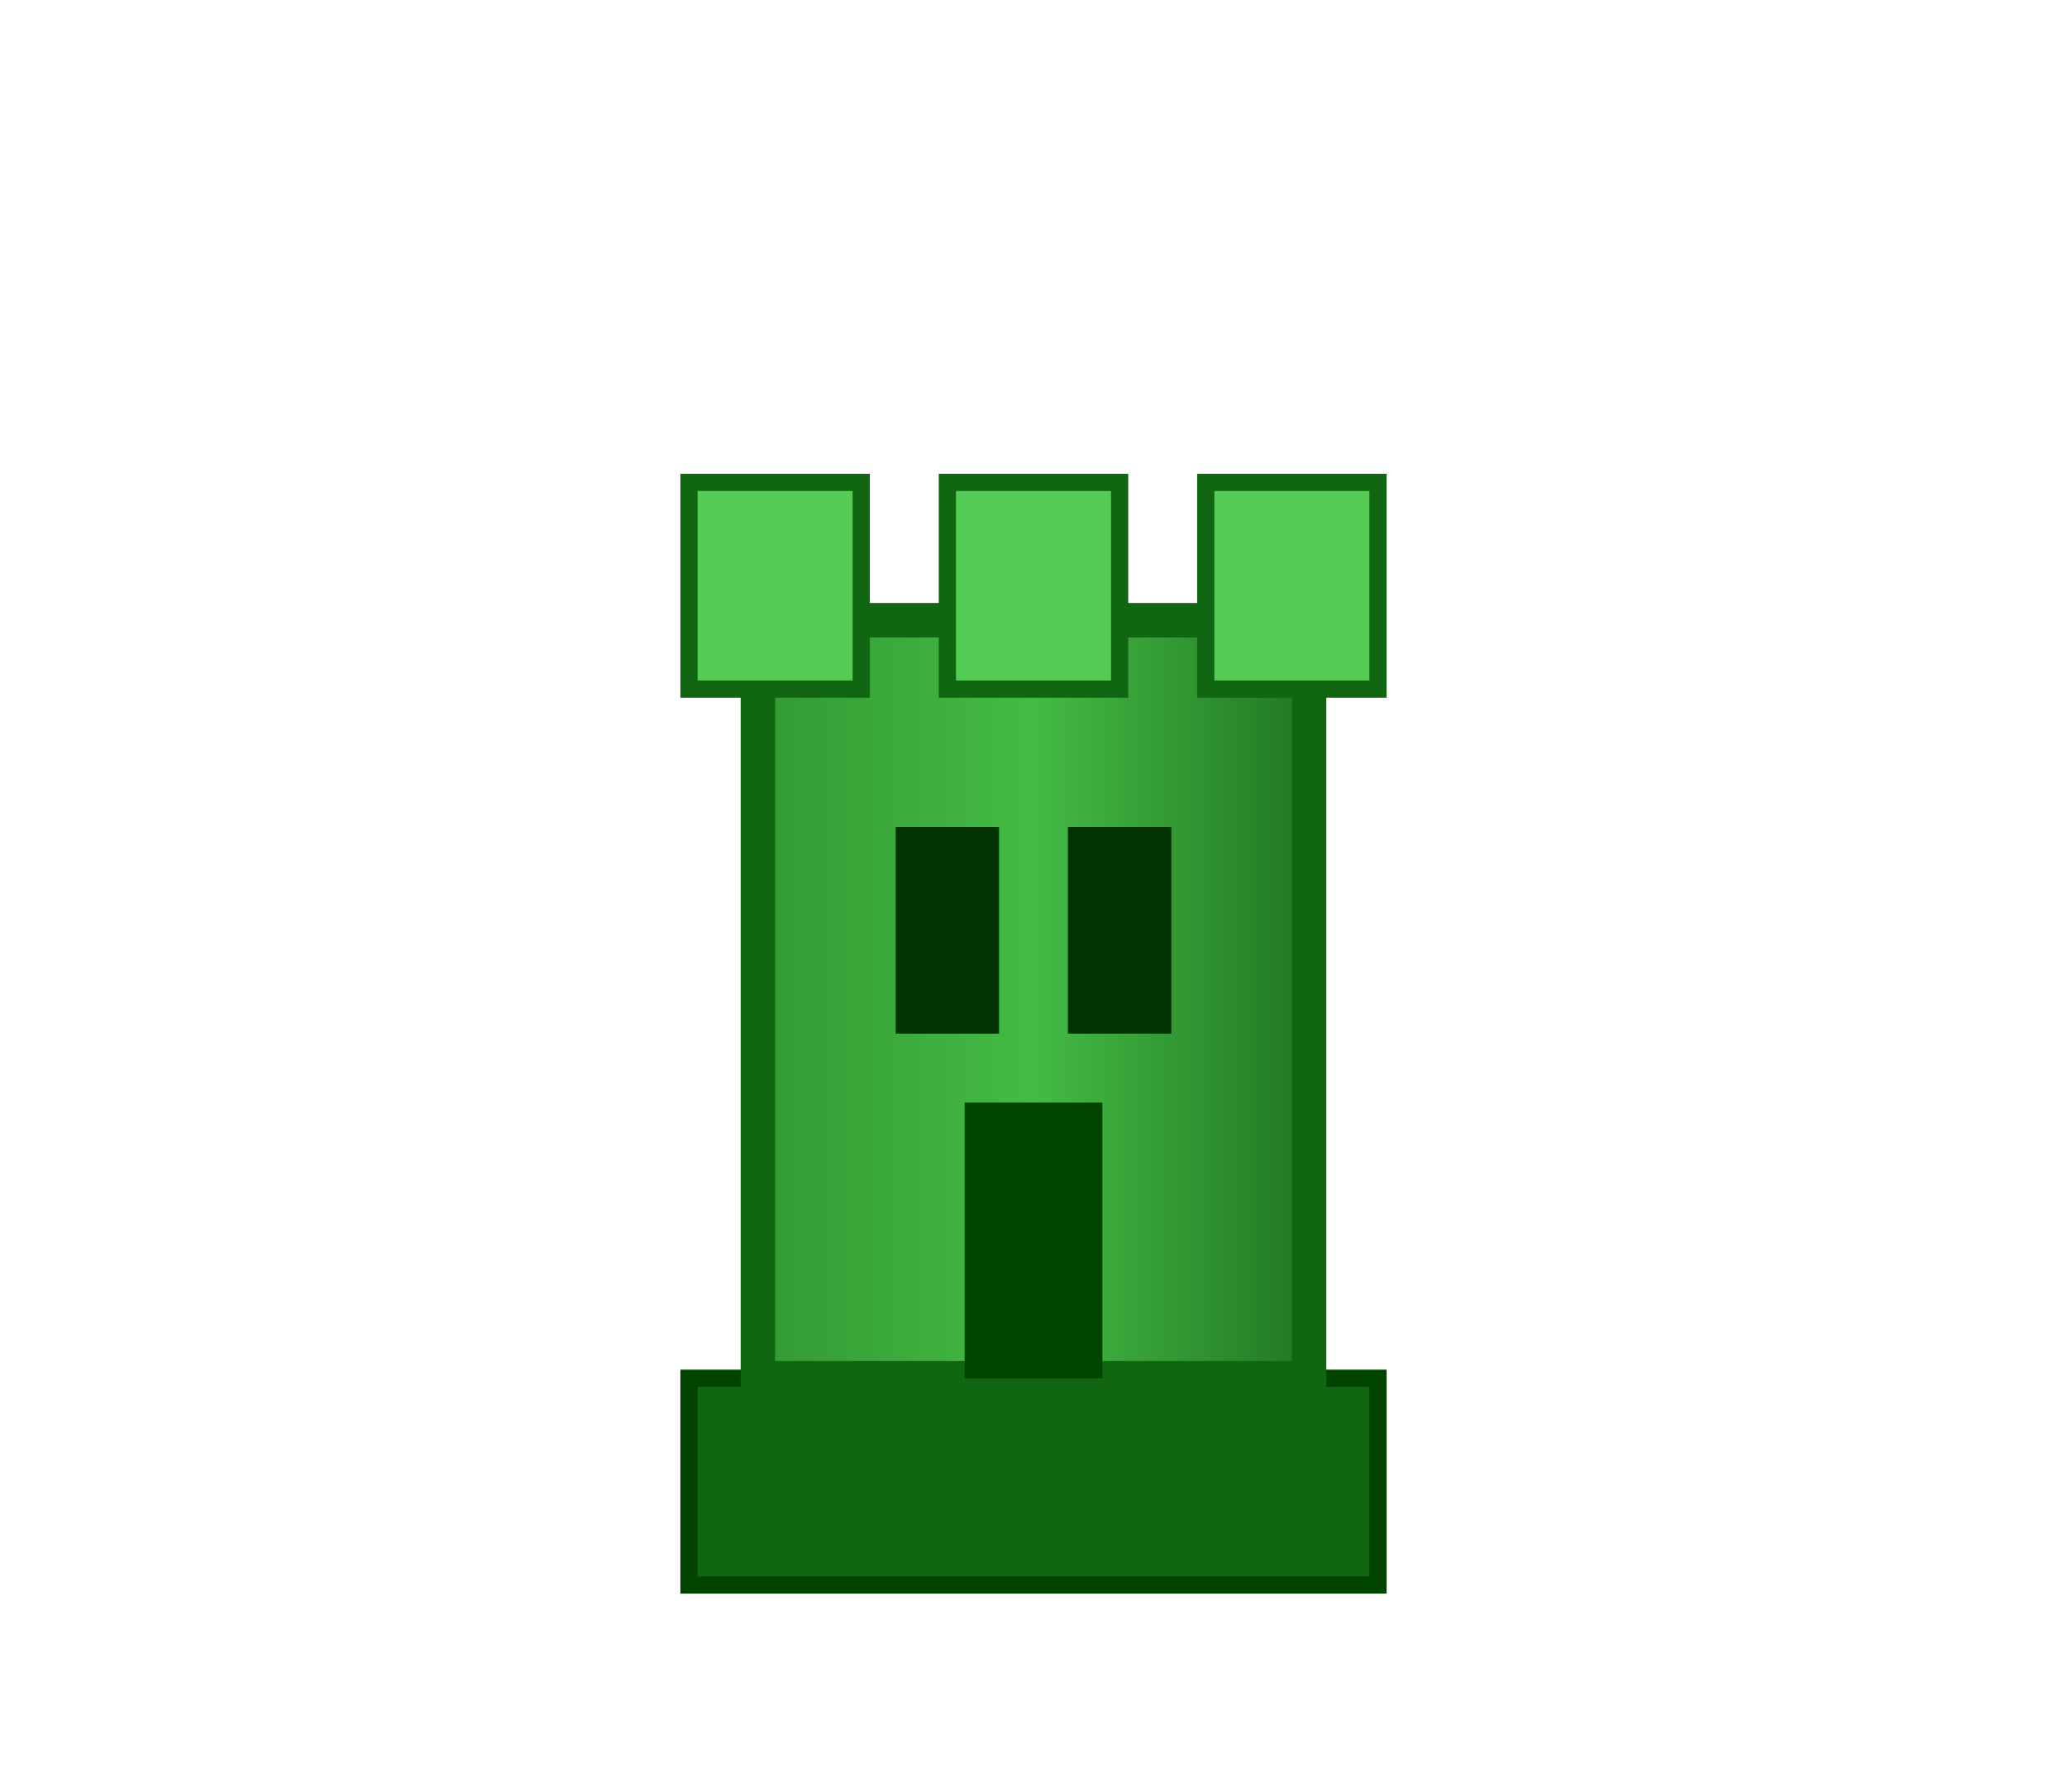
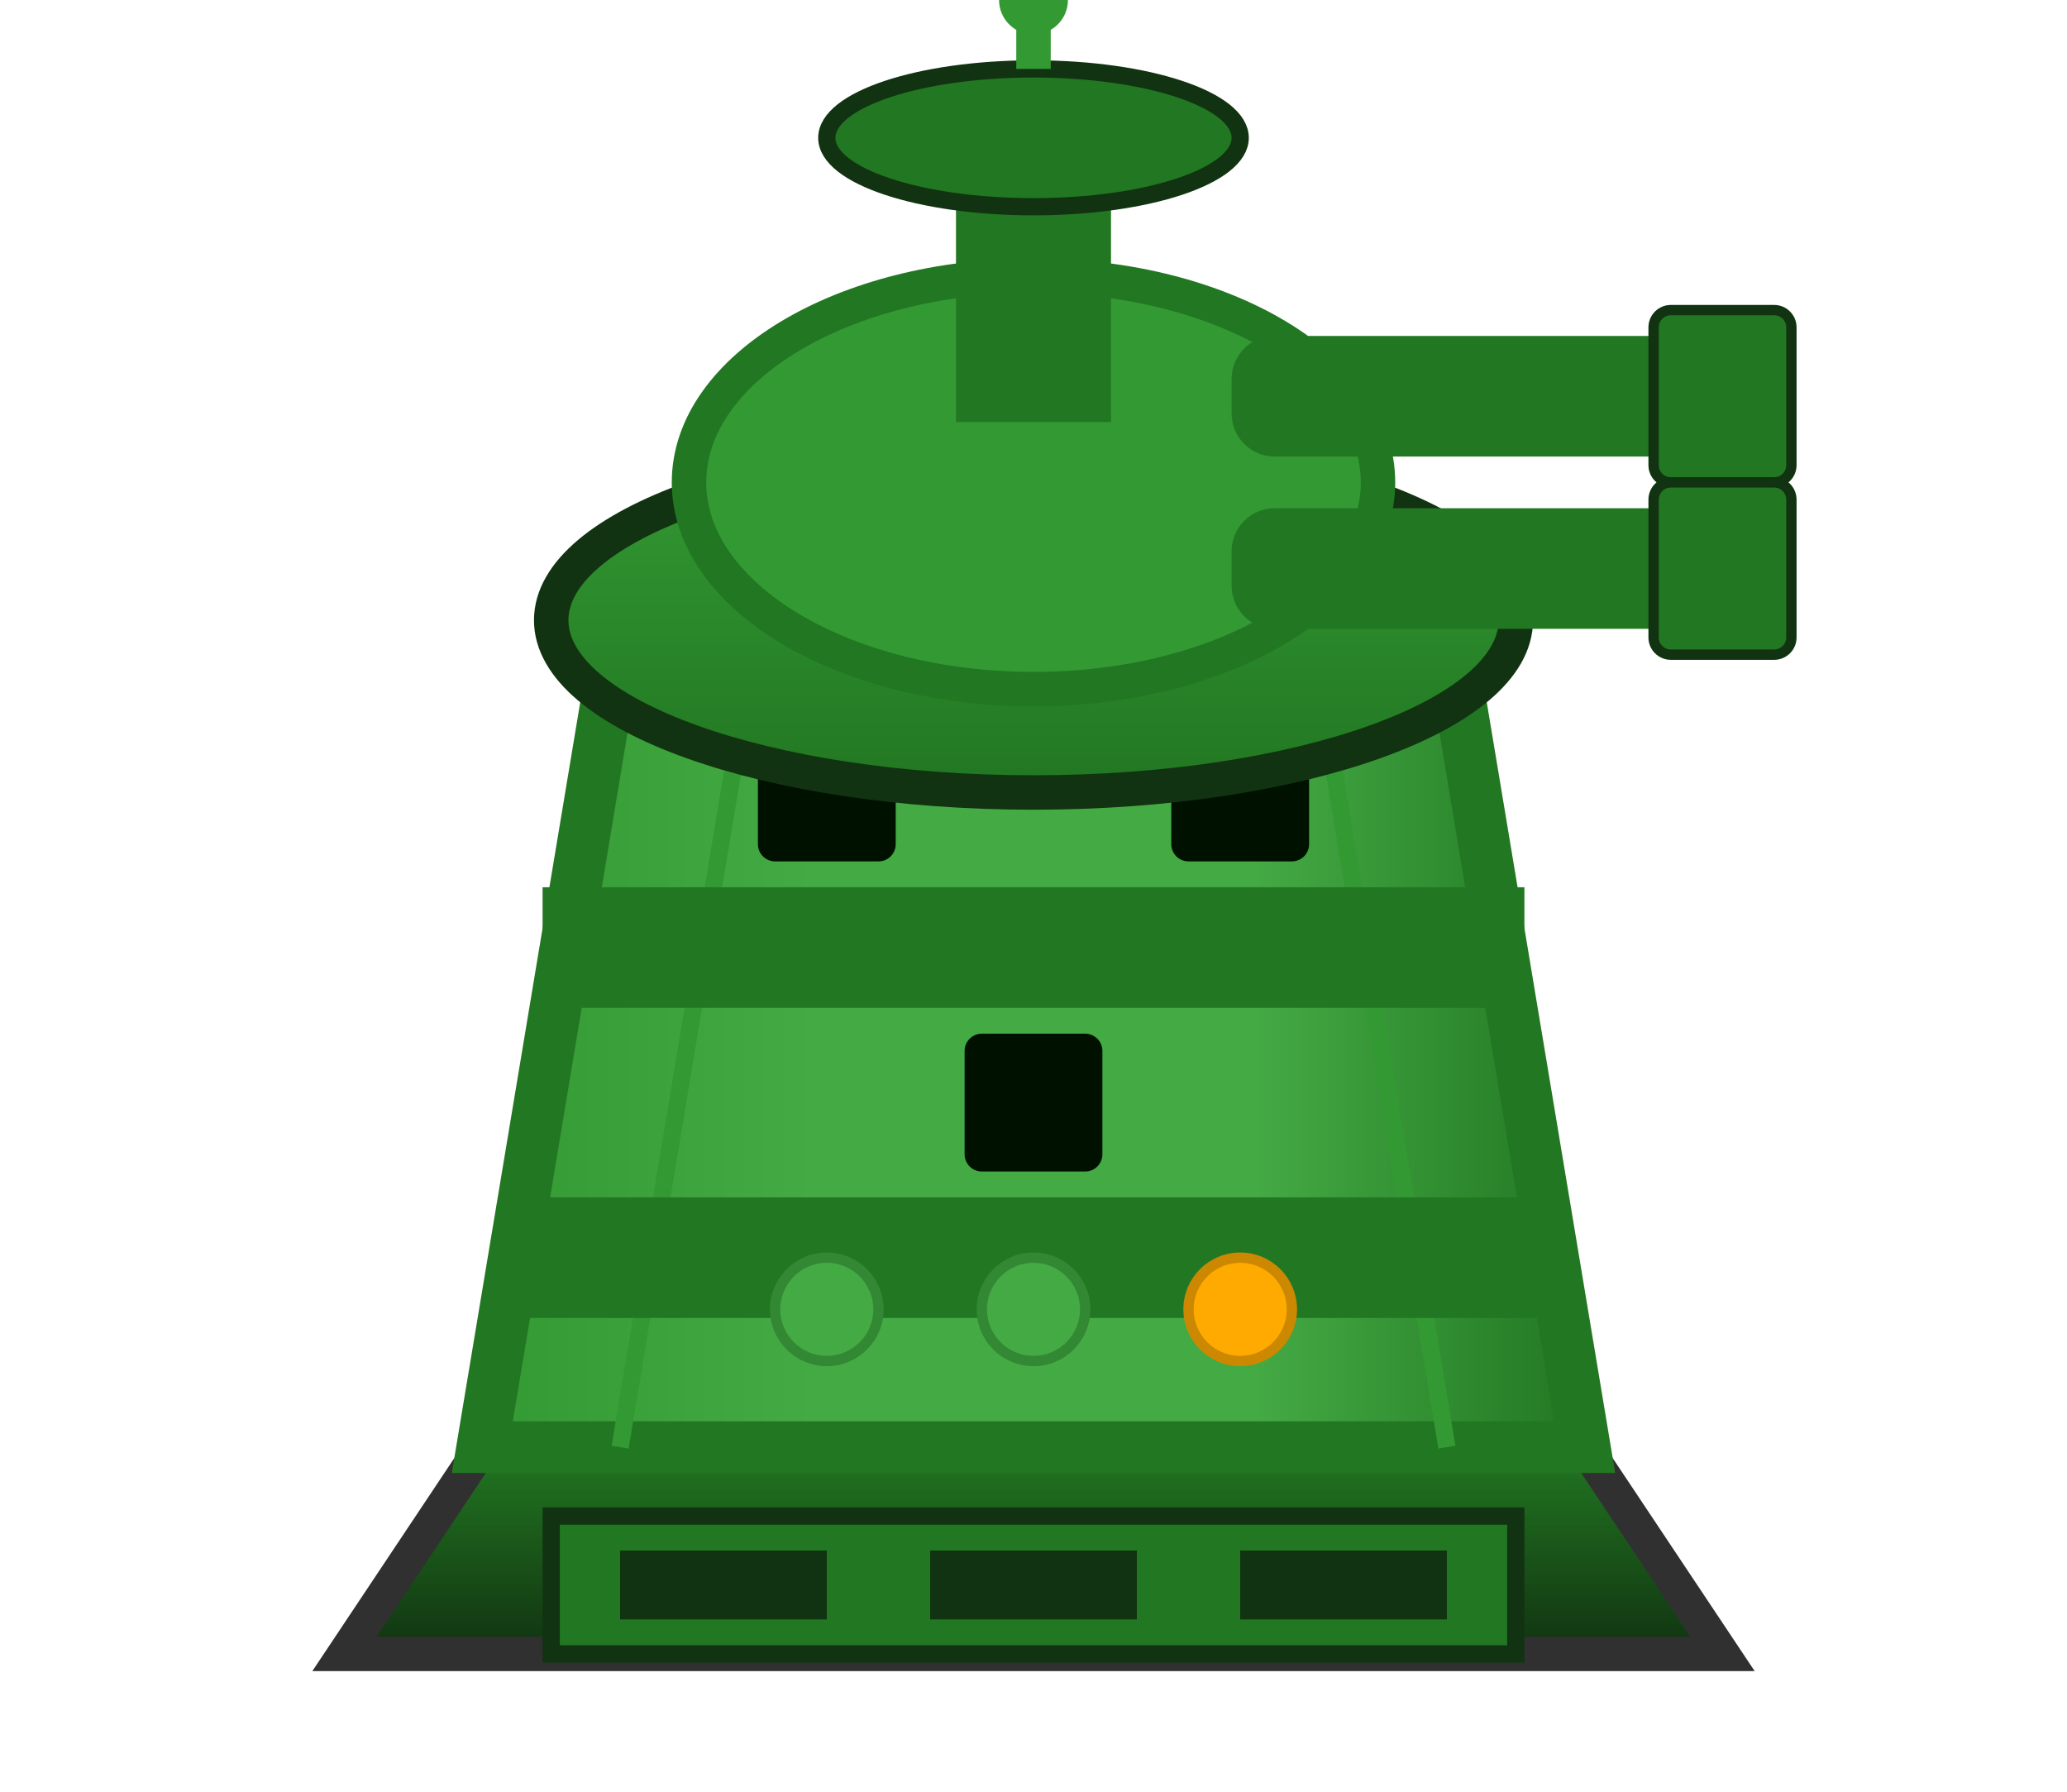
<svg xmlns="http://www.w3.org/2000/svg" viewBox="0 0 60 52">
  <defs>
    <linearGradient id="tower-body-green" x1="0%" y1="0%" x2="100%" y2="0%">
      <stop offset="0%" style="stop-color:#339933" />
-       <stop offset="50%" style="stop-color:#44BB44" />
+       <stop offset="30%" style="stop-color:#44AA44" />
+       <stop offset="70%" style="stop-color:#44AA44" />
      <stop offset="100%" style="stop-color:#227722" />
    </linearGradient>
+     <linearGradient id="tower-top-green" x1="0%" y1="0%" x2="0%" y2="100%">
+       <stop offset="0%" style="stop-color:#339933" />
+       <stop offset="100%" style="stop-color:#227722" />
+     </linearGradient>
+     <linearGradient id="tower-base-green" x1="0%" y1="0%" x2="0%" y2="100%">
+       <stop offset="0%" style="stop-color:#227722" />
+       <stop offset="100%" style="stop-color:#113311" />
+     </linearGradient>
  </defs>
-   <rect x="20" y="40" width="20" height="6" fill="#116611" stroke="#004400" stroke-width="0.5" />
-   <rect x="22" y="18" width="16" height="22" fill="url(#tower-body-green)" stroke="#116611" stroke-width="1" />
-   <rect x="20" y="14" width="5" height="6" fill="#55CC55" stroke="#116611" stroke-width="0.5" />
-   <rect x="27.5" y="14" width="5" height="6" fill="#55CC55" stroke="#116611" stroke-width="0.5" />
-   <rect x="35" y="14" width="5" height="6" fill="#55CC55" stroke="#116611" stroke-width="0.5" />
-   <rect x="26" y="24" width="3" height="6" fill="#003300" />
-   <rect x="31" y="24" width="3" height="6" fill="#003300" />
-   <rect x="28" y="32" width="4" height="8" fill="#004400" />
+   <polygon points="14,42 46,42 50,48 10,48" fill="url(#tower-base-green)" stroke="#303030" stroke-width="1" />
+   <rect x="16" y="44" width="28" height="4" fill="#227722" stroke="#113311" stroke-width="0.5" />
+   <rect x="18" y="45" width="6" height="2" fill="#113311" />
+   <rect x="27" y="45" width="6" height="2" fill="#113311" />
+   <rect x="36" y="45" width="6" height="2" fill="#113311" />
+   <polygon points="18,18 42,18 46,42 14,42" fill="url(#tower-body-green)" stroke="#227722" stroke-width="1.5" />
+   <line x1="22" y1="18" x2="18" y2="42" stroke="#339933" stroke-width="0.5" />
+   <line x1="38" y1="18" x2="42" y2="42" stroke="#339933" stroke-width="0.5" />
+   <rect x="16" y="26" width="28" height="3" fill="#227722" stroke="#227722" stroke-width="0.5" />
+   <rect x="15" y="35" width="30" height="3" fill="#227722" stroke="#227722" stroke-width="0.5" />
+   <rect x="22" y="20" width="4" height="5" rx="0.5" fill="#001100" />
+   <rect x="34" y="20" width="4" height="5" rx="0.5" fill="#001100" />
+   <rect x="28" y="30" width="4" height="4" rx="0.5" fill="#001100" />
+   <ellipse cx="30" cy="18" rx="14" ry="5" fill="url(#tower-top-green)" stroke="#113311" stroke-width="1" />
+   <ellipse cx="30" cy="14" rx="10" ry="6" fill="#339933" stroke="#227722" stroke-width="1" />
+   <rect x="36" y="10" width="14" height="3" rx="1" fill="#227722" stroke="#227722" stroke-width="0.5" />
+   <rect x="36" y="15" width="14" height="3" rx="1" fill="#227722" stroke="#227722" stroke-width="0.5" />
+   <rect x="48" y="9" width="4" height="5" rx="0.5" fill="#227722" stroke="#113311" stroke-width="0.3" />
+   <rect x="48" y="14" width="4" height="5" rx="0.5" fill="#227722" stroke="#113311" stroke-width="0.3" />
+   <rect x="28" y="4" width="4" height="8" fill="#227722" stroke="#227722" stroke-width="0.5" />
+   <ellipse cx="30" cy="4" rx="6" ry="2" fill="#227722" stroke="#113311" stroke-width="0.5" />
+   <line x1="30" y1="2" x2="30" y2="0" stroke="#339933" stroke-width="1" />
+   <circle cx="30" cy="0" r="1" fill="#339933" />
+   <circle cx="24" cy="38" r="1.5" fill="#44AA44" stroke="#338833" stroke-width="0.3" />
+   <circle cx="30" cy="38" r="1.5" fill="#44AA44" stroke="#338833" stroke-width="0.3" />
+   <circle cx="36" cy="38" r="1.5" fill="#FFAA00" stroke="#CC8800" stroke-width="0.3" />
</svg>
